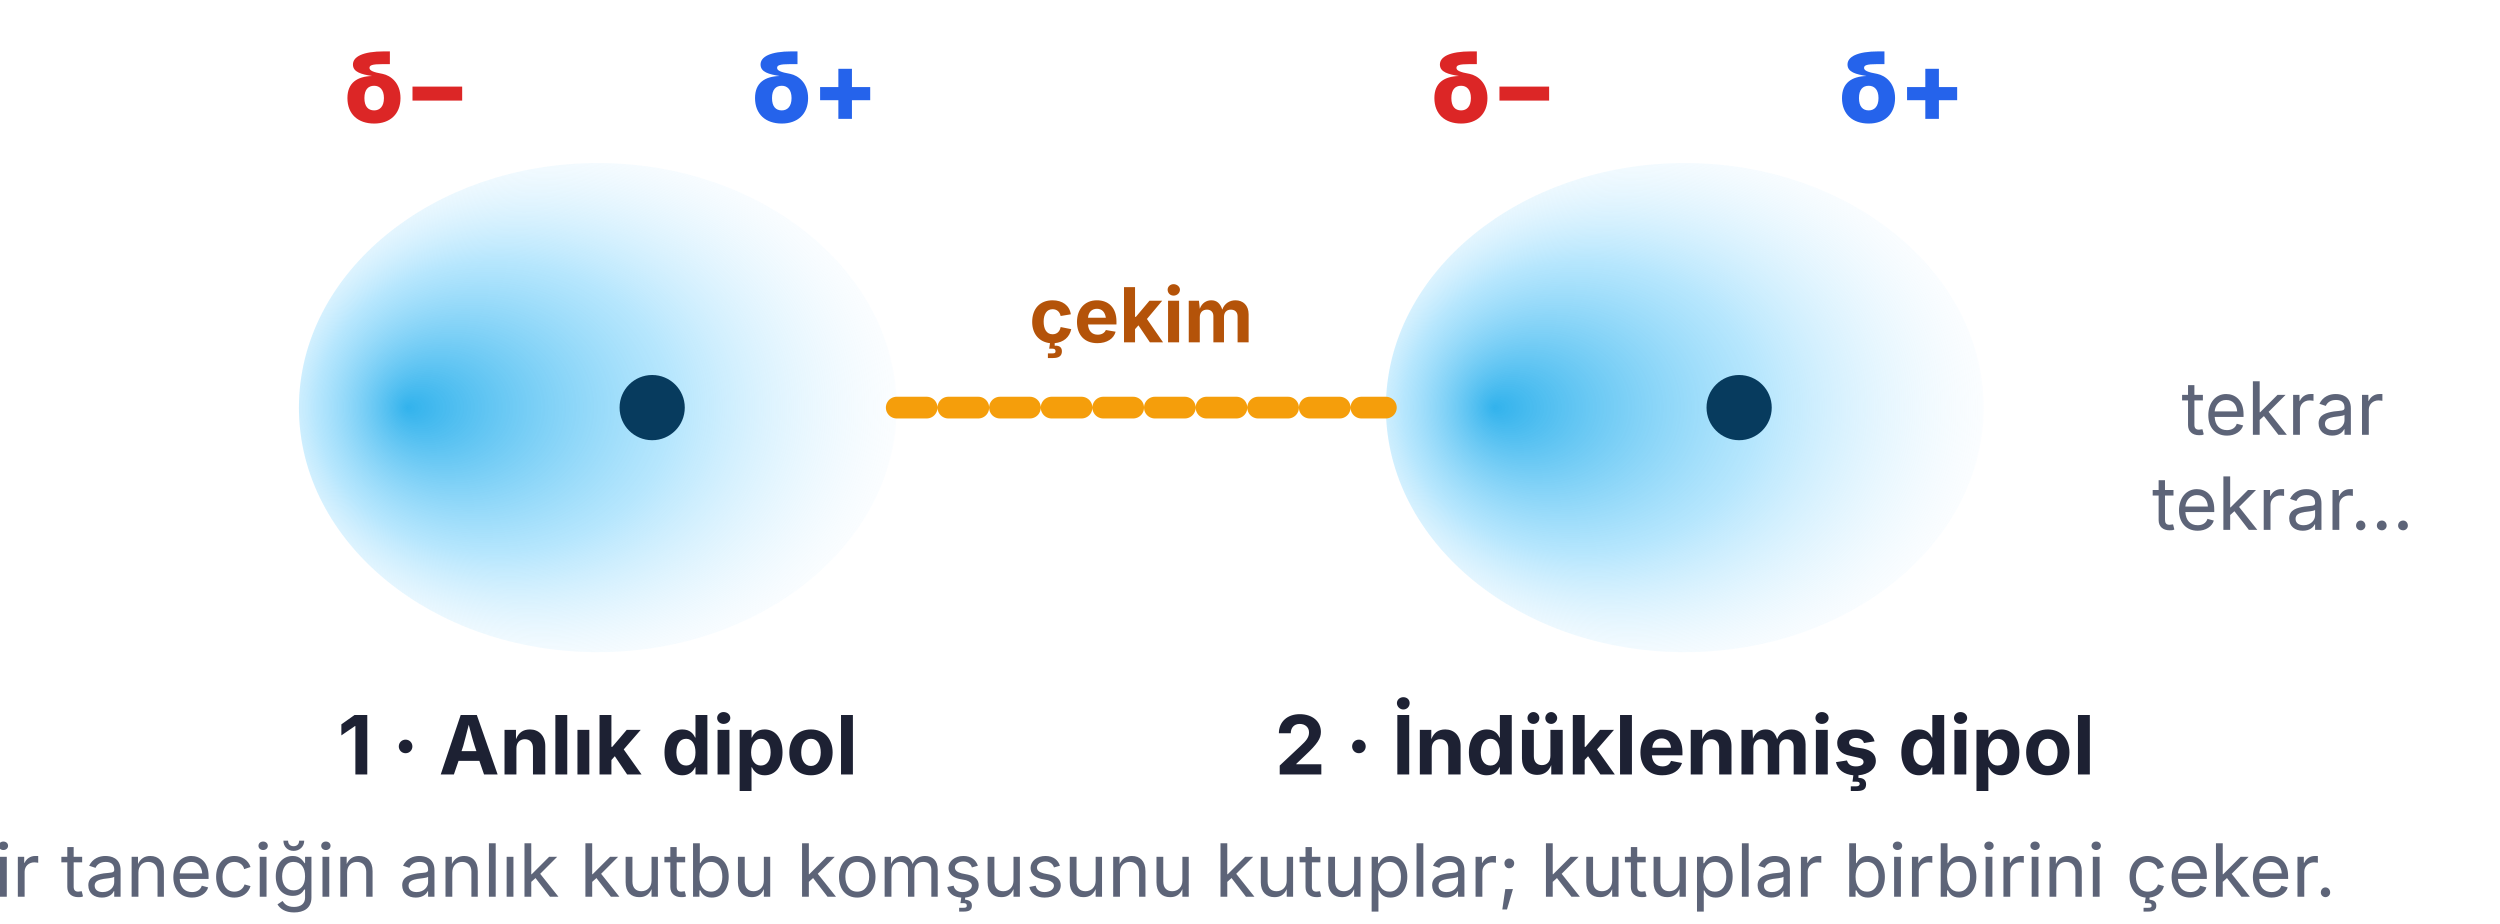
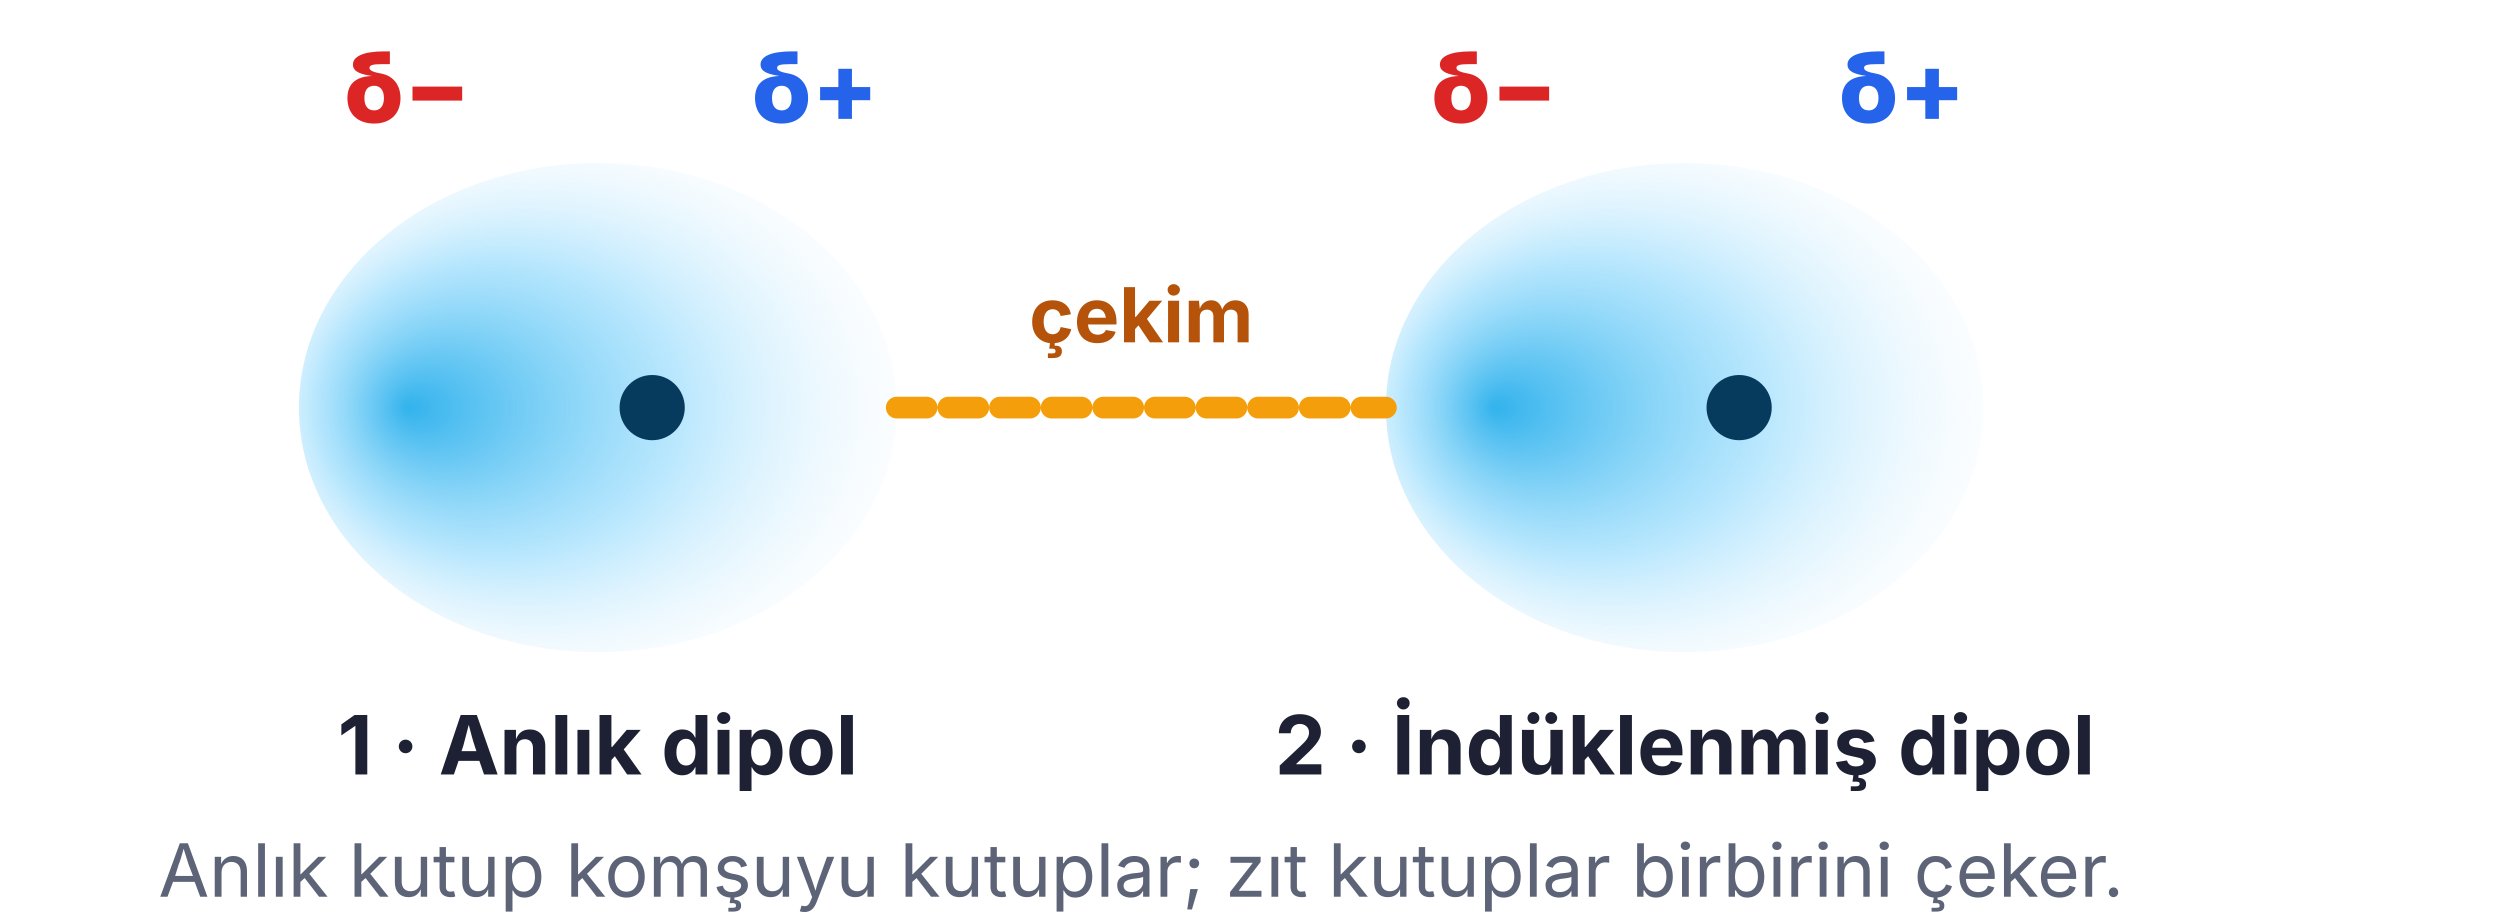
<svg viewBox="0 0 92 34" class="grafik">
  <defs>
    <radialGradient id="lk" cx="45%" cy="50%" r="55%" fx="18%" fy="50%">
      <stop offset="0" stop-color="#0ea5e9" stop-opacity=".85" />
      <stop offset=".55" stop-color="#7dd3fc" stop-opacity=".55" />
      <stop offset="1" stop-color="#e0f2fe" stop-opacity=".15" />
    </radialGradient>
  </defs>
  <g font-family="Inter" text-anchor="middle">
    <ellipse cx="22" cy="15" rx="11" ry="9" fill="url(#lk)" />
    <circle cx="24" cy="15" r="1.2" fill="#073b5e" />
    <text x="15" y="4.5" font-size="3.6" font-weight="800" fill="#dc2626">δ−</text>
    <text x="30" y="4.5" font-size="3.6" font-weight="800" fill="#2563eb">δ+</text>
    <ellipse cx="62" cy="15" rx="11" ry="9" fill="url(#lk)" />
    <circle cx="64" cy="15" r="1.2" fill="#073b5e" />
    <text x="55" y="4.5" font-size="3.6" font-weight="800" fill="#dc2626">δ−</text>
    <text x="70" y="4.5" font-size="3.6" font-weight="800" fill="#2563eb">δ+</text>
    <line x1="33.00" y1="15.00" x2="51.00" y2="15.00" stroke="#f59e0b" stroke-width="0.8" stroke-dasharray="1.1 .8" stroke-linecap="round" />
    <text x="42" y="12.6" font-size="2.8" font-weight="700" fill="#b45309">çekim</text>
    <text x="22" y="28.5" font-size="3" font-weight="700" fill="#1d2133">1 · Anlık dipol</text>
    <text x="62" y="28.5" font-size="3" font-weight="700" fill="#1d2133">2 · İndüklenmiş dipol</text>
-     <text x="42" y="33" font-size="2.7" fill="#5d6478">Bir taneciğin anlık kutbu komşusunu kutuplar; kutuplar birbirini çeker.</text>
-     <text x="84" y="16" font-size="2.7" fill="#5d6478">tekrar</text>
-     <text x="84" y="19.5" font-size="2.7" fill="#5d6478">tekrar…</text>
+     <text x="42" y="33" font-size="2.7" fill="#5d6478">Anlık kutup komşuyu kutuplar; zıt kutuplar birbirini çeker.</text>
  </g>
</svg>
